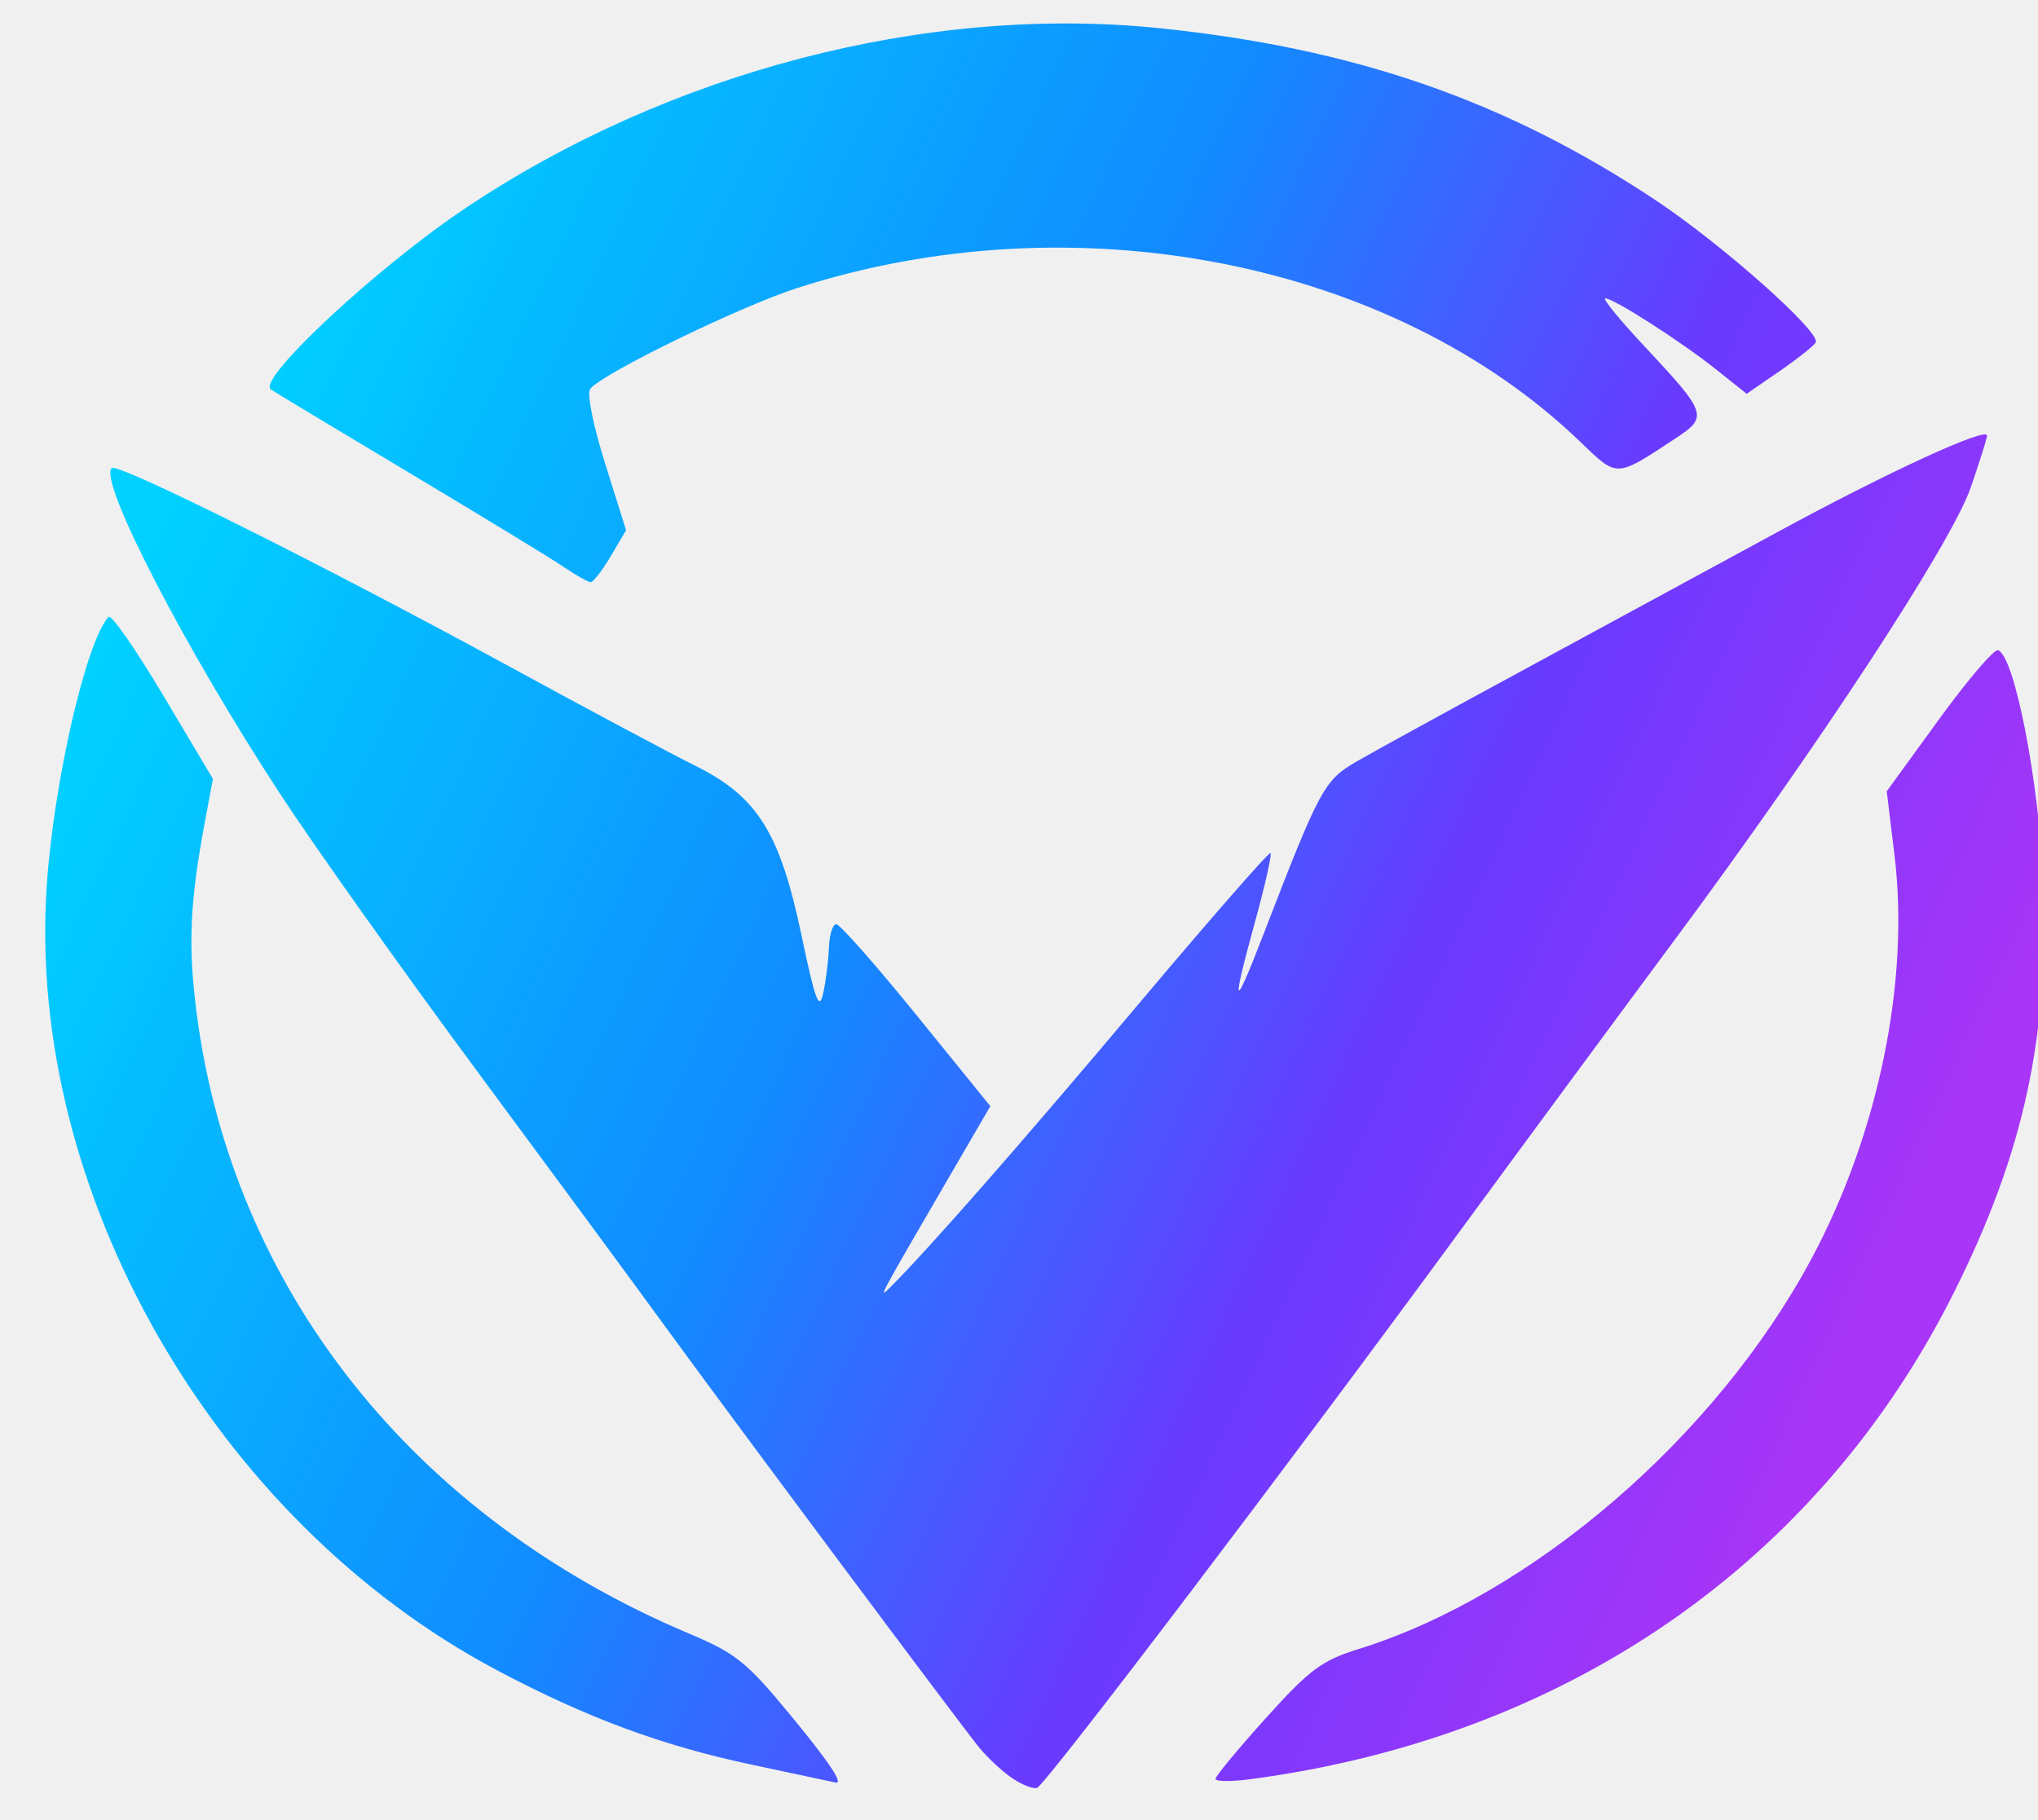
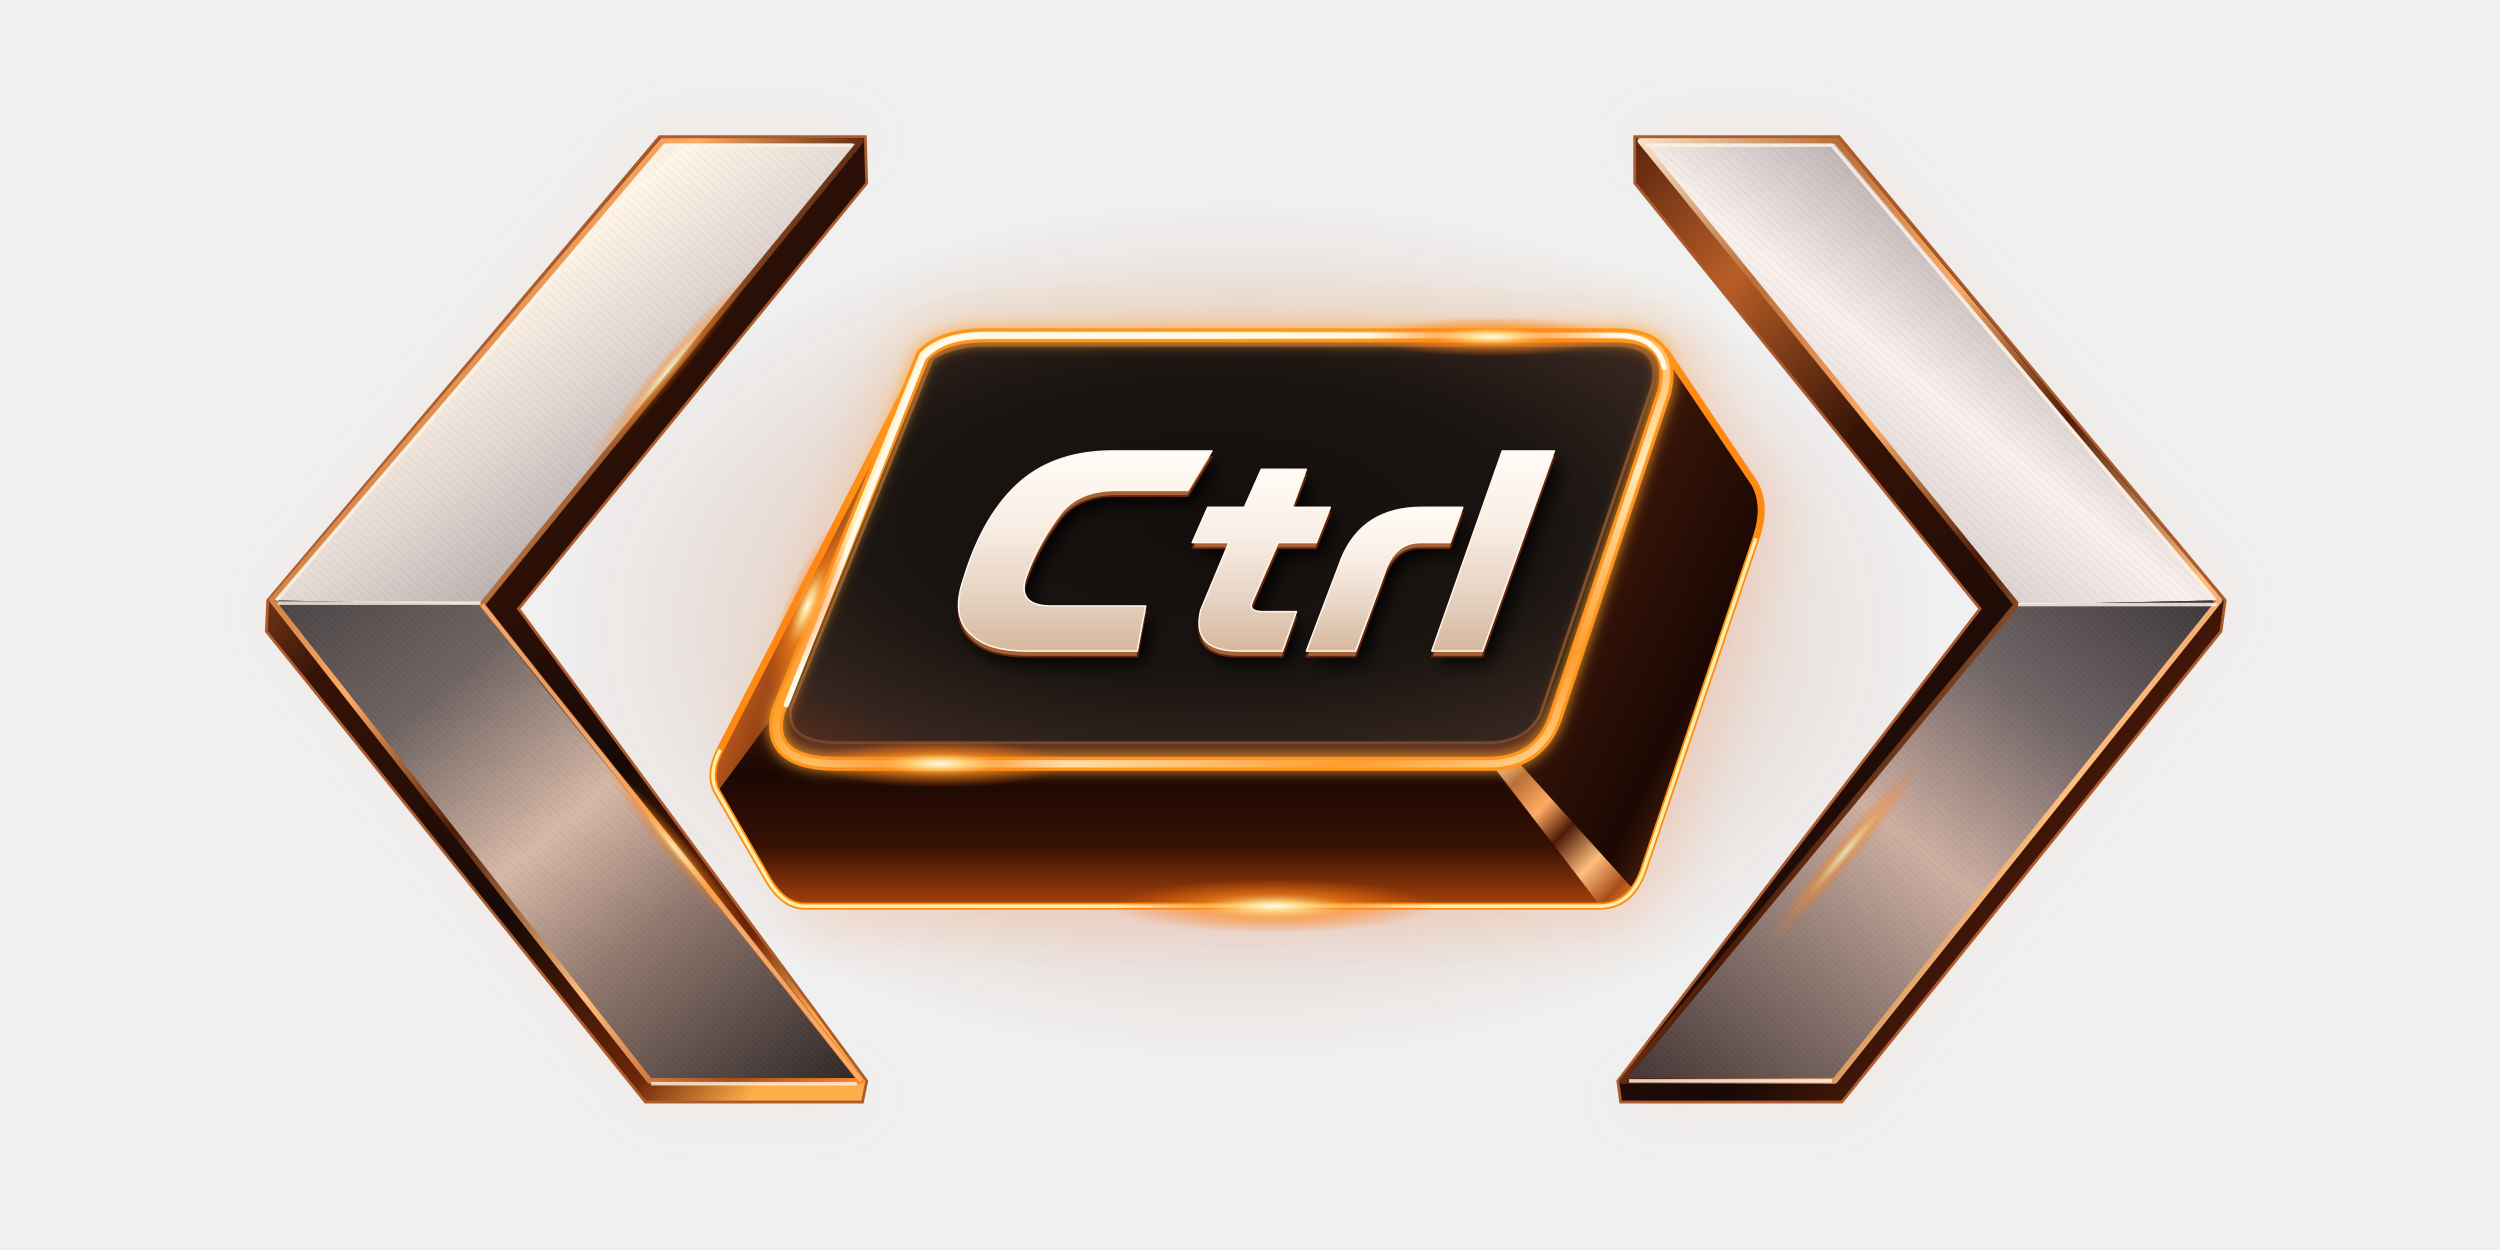
- <svg xmlns="http://www.w3.org/2000/svg" viewBox="0 0 280 250" role="img" aria-label="CTRLHACK">
+ <svg xmlns="http://www.w3.org/2000/svg" viewBox="0 0 1774 887" preserveAspectRatio="xMidYMid meet" role="img" aria-labelledby="title desc">
  <defs>
-     <linearGradient id="ctrlhack-gradient" gradientUnits="userSpaceOnUse" x1="25" y1="65" x2="260" y2="175">
-       <stop stop-color="#00D1FF" />
-       <stop offset=".42" stop-color="#118BFF" />
-       <stop offset=".7" stop-color="#693AFF" />
-       <stop offset="1" stop-color="#A835F7" />
-     </linearGradient>
+     <linearGradient id="metalTop" x1="0" y1="0" x2="1" y2="1">
+       <stop stop-color="#6d605e" />
+       <stop offset=".19" stop-color="#b9aaa2" />
+       <stop offset=".36" stop-color="#fff5e8" />
+       <stop offset=".52" stop-color="#e2d7d2" />
+       <stop offset=".74" stop-color="#aca3a3" />
+       <stop offset=".91" stop-color="#f8eeea" />
+       <stop offset="1" stop-color="#7b7271" />
+     </linearGradient>
+     <linearGradient id="metalBottom" x1="0" y1="0" x2="1" y2="1">
+       <stop stop-color="#494344" />
+       <stop offset=".24" stop-color="#706462" />
+       <stop offset=".48" stop-color="#d7b8a6" />
+       <stop offset=".66" stop-color="#92796f" />
+       <stop offset=".85" stop-color="#584a46" />
+       <stop offset="1" stop-color="#2c2524" />
+     </linearGradient>
+     <linearGradient id="metalRight" x1="1" y1="0" x2="0" y2="1">
+       <stop stop-color="#6c6264" />
+       <stop offset=".28" stop-color="#aaa0a1" />
+       <stop offset=".52" stop-color="#f9f1ed" />
+       <stop offset=".72" stop-color="#d3cac7" />
+       <stop offset="1" stop-color="#666064" />
+     </linearGradient>
+     <linearGradient id="metalRightLower" x1="1" y1="0" x2="0" y2="1">
+       <stop stop-color="#3c3638" />
+       <stop offset=".27" stop-color="#726667" />
+       <stop offset=".51" stop-color="#ceafa1" />
+       <stop offset=".69" stop-color="#968078" />
+       <stop offset="1" stop-color="#403332" />
+     </linearGradient>
+     <linearGradient id="copperEdge" x1="0" y1="0" x2="1" y2="1">
+       <stop stop-color="#ffebce" />
+       <stop offset=".18" stop-color="#b96e37" />
+       <stop offset=".36" stop-color="#ffab64" />
+       <stop offset=".52" stop-color="#4d1b06" />
+       <stop offset=".72" stop-color="#ffbe7e" />
+       <stop offset=".89" stop-color="#a74e1a" />
+       <stop offset="1" stop-color="#ff8528" />
+     </linearGradient>
+     <linearGradient id="copperSide" x1="0" y1="0" x2=".8" y2="1">
+       <stop stop-color="#55200b" />
+       <stop offset=".18" stop-color="#b85e27" />
+       <stop offset=".38" stop-color="#361306" />
+       <stop offset=".69" stop-color="#170906" />
+       <stop offset=".9" stop-color="#6e2608" />
+       <stop offset="1" stop-color="#ffad48" />
+     </linearGradient>
+     <linearGradient id="keyFront" x1="0" y1="0" x2="0" y2="1">
+       <stop stop-color="#3d1609" />
+       <stop offset=".32" stop-color="#1b0803" />
+       <stop offset=".69" stop-color="#371003" />
+       <stop offset="1" stop-color="#a5430b" />
+     </linearGradient>
+     <linearGradient id="keyRight" x1="0" y1="0" x2="1" y2="1">
+       <stop stop-color="#ffb044" />
+       <stop offset=".12" stop-color="#a44a13" />
+       <stop offset=".4" stop-color="#361408" />
+       <stop offset=".68" stop-color="#1b0803" />
+       <stop offset="1" stop-color="#b65a1a" />
+     </linearGradient>
+     <linearGradient id="keyLeft" x1="0" y1="0" x2="1" y2="1">
+       <stop stop-color="#ffcc87" />
+       <stop offset=".32" stop-color="#d66a22" />
+       <stop offset=".56" stop-color="#5f2008" />
+       <stop offset="1" stop-color="#1e0d04" />
+     </linearGradient>
+     <radialGradient id="blackFace" cx=".49" cy=".45" r=".8">
+       <stop stop-color="#130e0c" />
+       <stop offset=".5" stop-color="#1b1512" />
+       <stop offset=".78" stop-color="#35251e" />
+       <stop offset="1" stop-color="#6c3318" />
+     </radialGradient>
+     <linearGradient id="faceBevel" x1="0" y1="0" x2="0" y2="1">
+       <stop stop-color="#744226" />
+       <stop offset=".32" stop-color="#2b170e" />
+       <stop offset=".78" stop-color="#17100c" />
+       <stop offset="1" stop-color="#6d3923" />
+     </linearGradient>
+     <linearGradient id="rim" x1="0" y1="0" x2="1" y2="1">
+       <stop stop-color="#fff8e4" />
+       <stop offset=".25" stop-color="#fff0ba" />
+       <stop offset=".43" stop-color="#ff9f28" />
+       <stop offset=".64" stop-color="#ffe9b8" />
+       <stop offset=".82" stop-color="#ff9d30" />
+       <stop offset="1" stop-color="#fff2c2" />
+     </linearGradient>
+     <linearGradient id="letter" x1="0" y1="0" x2="0" y2="1">
+       <stop stop-color="#fffcf7" />
+       <stop offset=".36" stop-color="#f9eee5" />
+       <stop offset=".7" stop-color="#e7d4c4" />
+       <stop offset="1" stop-color="#d6b89d" />
+     </linearGradient>
+     <radialGradient id="flare">
+       <stop stop-color="#fffdeb" />
+       <stop offset=".18" stop-color="#ffda84" stop-opacity=".9" />
+       <stop offset=".46" stop-color="#ff8a19" stop-opacity=".6" />
+       <stop offset="1" stop-color="#ff6d10" stop-opacity="0" />
+     </radialGradient>
+     <radialGradient id="ambient">
+       <stop stop-color="#ef6415" stop-opacity=".35" />
+       <stop offset=".65" stop-color="#aa3a08" stop-opacity=".28" />
+       <stop offset="1" stop-color="#8b2904" stop-opacity="0" />
+     </radialGradient>
+     <pattern id="brush" patternUnits="userSpaceOnUse" width="7" height="9" patternTransform="rotate(42)">
+       <path d="M0 1H7 M0 4H7 M0 7H7" stroke="#fff" stroke-width=".28" opacity=".1" />
+       <path d="M0 2H7 M0 6H7" stroke="#311e19" stroke-width=".28" opacity=".12" />
+     </pattern>
+     <filter id="wideGlow" x="-25%" y="-35%" width="150%" height="170%" color-interpolation-filters="sRGB">
+       <feGaussianBlur stdDeviation="20" />
+     </filter>
+     <filter id="smallGlow" x="-20%" y="-30%" width="140%" height="160%" color-interpolation-filters="sRGB">
+       <feGaussianBlur stdDeviation="5" />
+     </filter>
+     <filter id="letterShadow" x="-20%" y="-25%" width="145%" height="160%">
+       <feGaussianBlur stdDeviation="6" />
+     </filter>
+     <path id="leftUpper" d="M193 426 470 100 611 100 342 429Z" />
+     <path id="leftLower" d="M193 426 342 429 611 767 461 767Z" />
+     <path id="rightUpper" d="M1164 100 1303 100 1575 426 1431 429Z" />
+     <path id="rightLower" d="M1431 429 1575 426 1302 767 1151 767Z" />
+     <path id="keyOutline" d="M655 252Q669 238 699 238H1147Q1190 238 1181 278L1103 511Q1091 542 1056 542H594Q543 542 552 505Z" />
+     <path id="C" d="M860 320H790Q750 320 725 341Q698 364 684 410Q674 438 690 451Q702 462 729 462H807L813 430H746Q720 430 729 407Q737 385 753 364Q766 348 792 348H843Z" />
+     <path id="t" d="M895 333H927L917 360H944L934 385H907L889 426Q885 434 896 434H920L910 462H879Q845 462 852 433L872 385H846L857 360H883Z" />
+     <path id="r" d="M927 462 952 396Q967 360 1009 360H1038L1029 385H1008Q989 385 982 408L962 462Z" />
+     <path id="l" d="M1066 320H1103L1052 462H1016Z" />
  </defs>
-   <path fill="url(#ctrlhack-gradient)" fill-rule="evenodd" d="M138.981,244.292C137.617,243.346 135.600,241.461 134.500,240.103C131.714,236.663 100.018,194.151 91.390,182.281C87.480,176.902 75.927,161.214 65.718,147.421C55.509,133.627 43.293,116.439 38.572,109.225C25.430,89.143 13.529,66.137 15.345,64.322C16.141,63.525 44.386,77.620 70.000,91.595C80.725,97.447 92.200,103.575 95.500,105.213C104.058,109.461 107.144,114.379 110.112,128.500C112.011,137.537 112.543,138.965 113.094,136.500C113.462,134.850 113.817,132.037 113.882,130.250C113.947,128.463 114.402,127.000 114.893,127.000C115.384,127.000 120.348,132.626 125.924,139.503L136.062,152.006 130.391,161.753C120.783,178.266 120.619,178.572 122.204,177.000C127.367,171.879 140.234,157.209 156.018,138.451C166.012,126.574 174.354,117.021 174.556,117.223C174.758,117.425 173.816,121.617 172.462,126.538C169.125,138.668 169.418,139.200 173.545,128.500C181.316,108.353 181.914,107.239 186.346,104.663C188.631,103.335 199.050,97.617 209.500,91.956C219.950,86.295 235.475,77.867 244.000,73.227C259.209,64.950 273.000,58.592 273.000,59.859C273.000,60.212 271.990,63.425 270.755,67.000C268.112,74.650 249.903,102.456 229.825,129.500C222.476,139.400 209.372,157.175 200.706,169.000C176.866,201.531 143.630,245.300 142.481,245.678C141.921,245.862 140.346,245.238 138.981,244.292Z M103.346,242.508C90.920,239.874 80.567,236.037 68.257,229.503C29.464,208.912 3.534,163.651 6.431,121.586C7.412,107.344 11.820,88.197 14.908,84.766C15.271,84.362 18.647,89.207 22.411,95.532L29.254,107.031 28.179,112.766C26.077,123.971 25.814,129.880 27.006,139.131C31.899,177.103 56.805,208.518 94.671,224.478C101.055,227.169 102.562,228.373 108.421,235.466C113.951,242.162 116.021,245.259 114.750,244.936C114.612,244.902 109.481,243.809 103.346,242.508Z M167.000,244.444C167.000,244.070 170.113,240.312 173.918,236.091C179.956,229.394 181.578,228.186 186.668,226.601C210.556,219.162 235.730,197.465 248.861,173.000C258.061,155.859 262.387,134.874 260.289,117.569L259.218,108.735 266.359,98.900C270.286,93.490 273.950,89.193 274.500,89.351C276.740,89.993 280.154,107.415 280.702,121.000C281.560,142.263 278.095,158.313 268.505,177.500C249.877,214.768 215.254,238.742 171.750,244.494C169.137,244.840 167.000,244.817 167.000,244.444Z M77.500,77.940C75.850,76.814 66.175,70.918 56.000,64.838C45.825,58.759 37.352,53.647 37.170,53.479C35.492,51.925 51.815,36.745 63.840,28.677C91.892,9.856 127.360,0.623 159.167,3.862C186.012,6.596 206.880,13.825 227.500,27.534C236.685,33.641 250.279,45.739 249.455,47.073C249.148,47.569 246.890,49.355 244.436,51.044L239.975,54.113 235.737,50.739C230.921,46.903 221.714,41.000 220.548,41.000C220.120,41.000 222.506,43.924 225.849,47.498C234.564,56.814 234.718,57.261 230.223,60.224C221.937,65.687 222.264,65.674 217.133,60.731C191.336,35.875 147.692,27.291 109.548,39.572C101.659,42.112 82.778,51.308 81.103,53.426C80.610,54.050 81.462,58.347 83.135,63.679L86.016,72.859 83.909,76.429C82.750,78.393 81.509,79.997 81.151,79.993C80.793,79.990 79.150,79.066 77.500,77.940Z" />
+   <g id="ambient-copper">
+     <ellipse cx="881" cy="447" rx="500" ry="305" fill="url(#ambient)" opacity=".45" />
+     <path d="M202 427 466 99H613M194 430 464 778H611M1161 100H1300L1575 427 1303 779H1153" stroke="#e9742f" stroke-width="9" fill="none" opacity=".18" filter="url(#wideGlow)" />
+   </g>
+   <g id="left-chevron">
+     <path d="M190 426 468 97H614L615 130 368 432 615 767 612 782H458L189 448Z" fill="url(#copperSide)" stroke="#ad5b2d" stroke-width="2" />
+     <use href="#leftUpper" fill="url(#metalTop)" />
+     <use href="#leftLower" fill="url(#metalBottom)" />
+     <use href="#leftUpper" fill="url(#brush)" />
+     <use href="#leftLower" fill="url(#brush)" />
+     <path d="M193 426 470 100H611L342 429 611 767H461L193 426Z" fill="none" stroke="url(#copperEdge)" stroke-width="4" stroke-linejoin="round" />
+     <path d="M196 426 473 103H605 M197 428H341 M462 769H608" fill="none" stroke="#fff2e3" stroke-width="2.5" opacity=".8" />
+     <path d="M342 429 611 767" fill="none" stroke="#ffb476" stroke-width="3" opacity=".85" />
+     <ellipse cx="474" cy="263" rx="9" ry="91" transform="rotate(40 474 263)" fill="url(#flare)" opacity=".65" />
+     <ellipse cx="480" cy="603" rx="9" ry="80" transform="rotate(-40 480 603)" fill="url(#flare)" opacity=".65" />
+   </g>
+   <g id="right-chevron">
+     <path d="M1160 97H1305L1579 426 1576 448 1307 782H1150L1148 767 1405 432 1160 130Z" fill="url(#copperSide)" stroke="#ad5b2d" stroke-width="2" />
+     <use href="#rightUpper" fill="url(#metalRight)" />
+     <use href="#rightLower" fill="url(#metalRightLower)" />
+     <use href="#rightUpper" fill="url(#brush)" />
+     <use href="#rightLower" fill="url(#brush)" />
+     <path d="M1164 100H1303L1575 426 1302 767H1151L1431 429Z" stroke="url(#copperEdge)" stroke-width="4" stroke-linejoin="round" fill="none" />
+     <path d="M1168 103H1300L1572 426 M1432 429H1573 M1156 767H1300" fill="none" stroke="#fff0e4" opacity=".85" stroke-width="2.5" />
+     <ellipse cx="1309" cy="605" rx="9" ry="84" transform="rotate(40 1309 605)" fill="url(#flare)" opacity=".65" />
+   </g>
+   <g id="key-glow" fill="none">
+     <use href="#keyOutline" stroke="#ff8a15" stroke-width="26" opacity=".28" filter="url(#wideGlow)" />
+     <path d="M567 643H1135Q1156 643 1166 619L1247 375Q1253 357 1240 340L1177 251" stroke="#ff6510" stroke-width="14" opacity=".35" filter="url(#wideGlow)" />
+   </g>
+   <g id="key-body">
+     <path fill="url(#keyLeft)" d="M655 252 551 505Q539 531 566 540L568 642Q553 642 544 624L508 562Q502 550 511 532Z" />
+     <path fill="url(#keyFront)" d="M551 505Q542 530 567 540H1056L1137 643H571Q557 643 546 626L509 562Z" />
+     <path fill="url(#keyRight)" d="M1181 248 1245 343Q1254 359 1246 382L1166 618Q1158 640 1137 643L1056 542Q1091 542 1103 511L1181 278Z" />
+     <path fill="url(#copperEdge)" d="M1056 539 1074 537 1158 630Q1151 641 1135 642Z" />
+     <path d="M655 252 511 532Q502 550 509 562L546 626Q557 643 571 643H1135Q1157 643 1166 618L1246 382Q1254 359 1245 343L1181 248" fill="none" stroke="#ff8a11" stroke-width="5" />
+     <path d="M511 532Q502 550 509 562L546 626Q557 643 571 643H1135Q1157 643 1166 618L1246 382" fill="none" stroke="#fff0a8" stroke-width="2.5" />
+   </g>
+   <g id="key-top">
+     <use href="#keyOutline" fill="url(#faceBevel)" stroke="#ff840e" stroke-width="10" />
+     <path d="M662 254Q678 245 700 245H1145Q1180 245 1172 275L1093 507Q1083 527 1055 527H595Q558 527 561 503Z" fill="url(#blackFace)" stroke="#73442e" stroke-width="2" />
+     <use href="#keyOutline" fill="none" stroke="#ffa52c" stroke-width="10" opacity=".9" filter="url(#smallGlow)" />
+     <use href="#keyOutline" fill="none" stroke="url(#rim)" stroke-width="5.2" />
+     <path d="M558 500 655 254Q670 238 699 238H1147Q1176 238 1181 261" fill="none" stroke="#fff9e9" stroke-width="3.8" stroke-linecap="round" />
+   </g>
+   <g id="reflections">
+     <ellipse cx="1058" cy="239" rx="87" ry="14" fill="url(#flare)" />
+     <ellipse cx="667" cy="542" rx="91" ry="17" fill="url(#flare)" />
+     <ellipse cx="904" cy="643" rx="115" ry="19" fill="url(#flare)" />
+     <ellipse cx="573" cy="430" rx="16" ry="65" transform="rotate(22 573 430)" fill="url(#flare)" />
+   </g>
+   <g id="ctrl-lettering" fill="url(#letter)" stroke-linejoin="round">
+     <g fill="#000" opacity=".88" transform="translate(5 9)" filter="url(#letterShadow)">
+       <use href="#C" />
+       <use href="#t" />
+       <use href="#r" />
+       <use href="#l" />
+     </g>
+     <g fill="#a86136" stroke="#5e260d" stroke-width="1.3" transform="translate(0 4)">
+       <use href="#C" />
+       <use href="#t" />
+       <use href="#r" />
+       <use href="#l" />
+     </g>
+     <g stroke="#fff6eb" stroke-width="1.1">
+       <use href="#C" />
+       <use href="#t" />
+       <use href="#r" />
+       <use href="#l" />
+     </g>
+   </g>
</svg>
